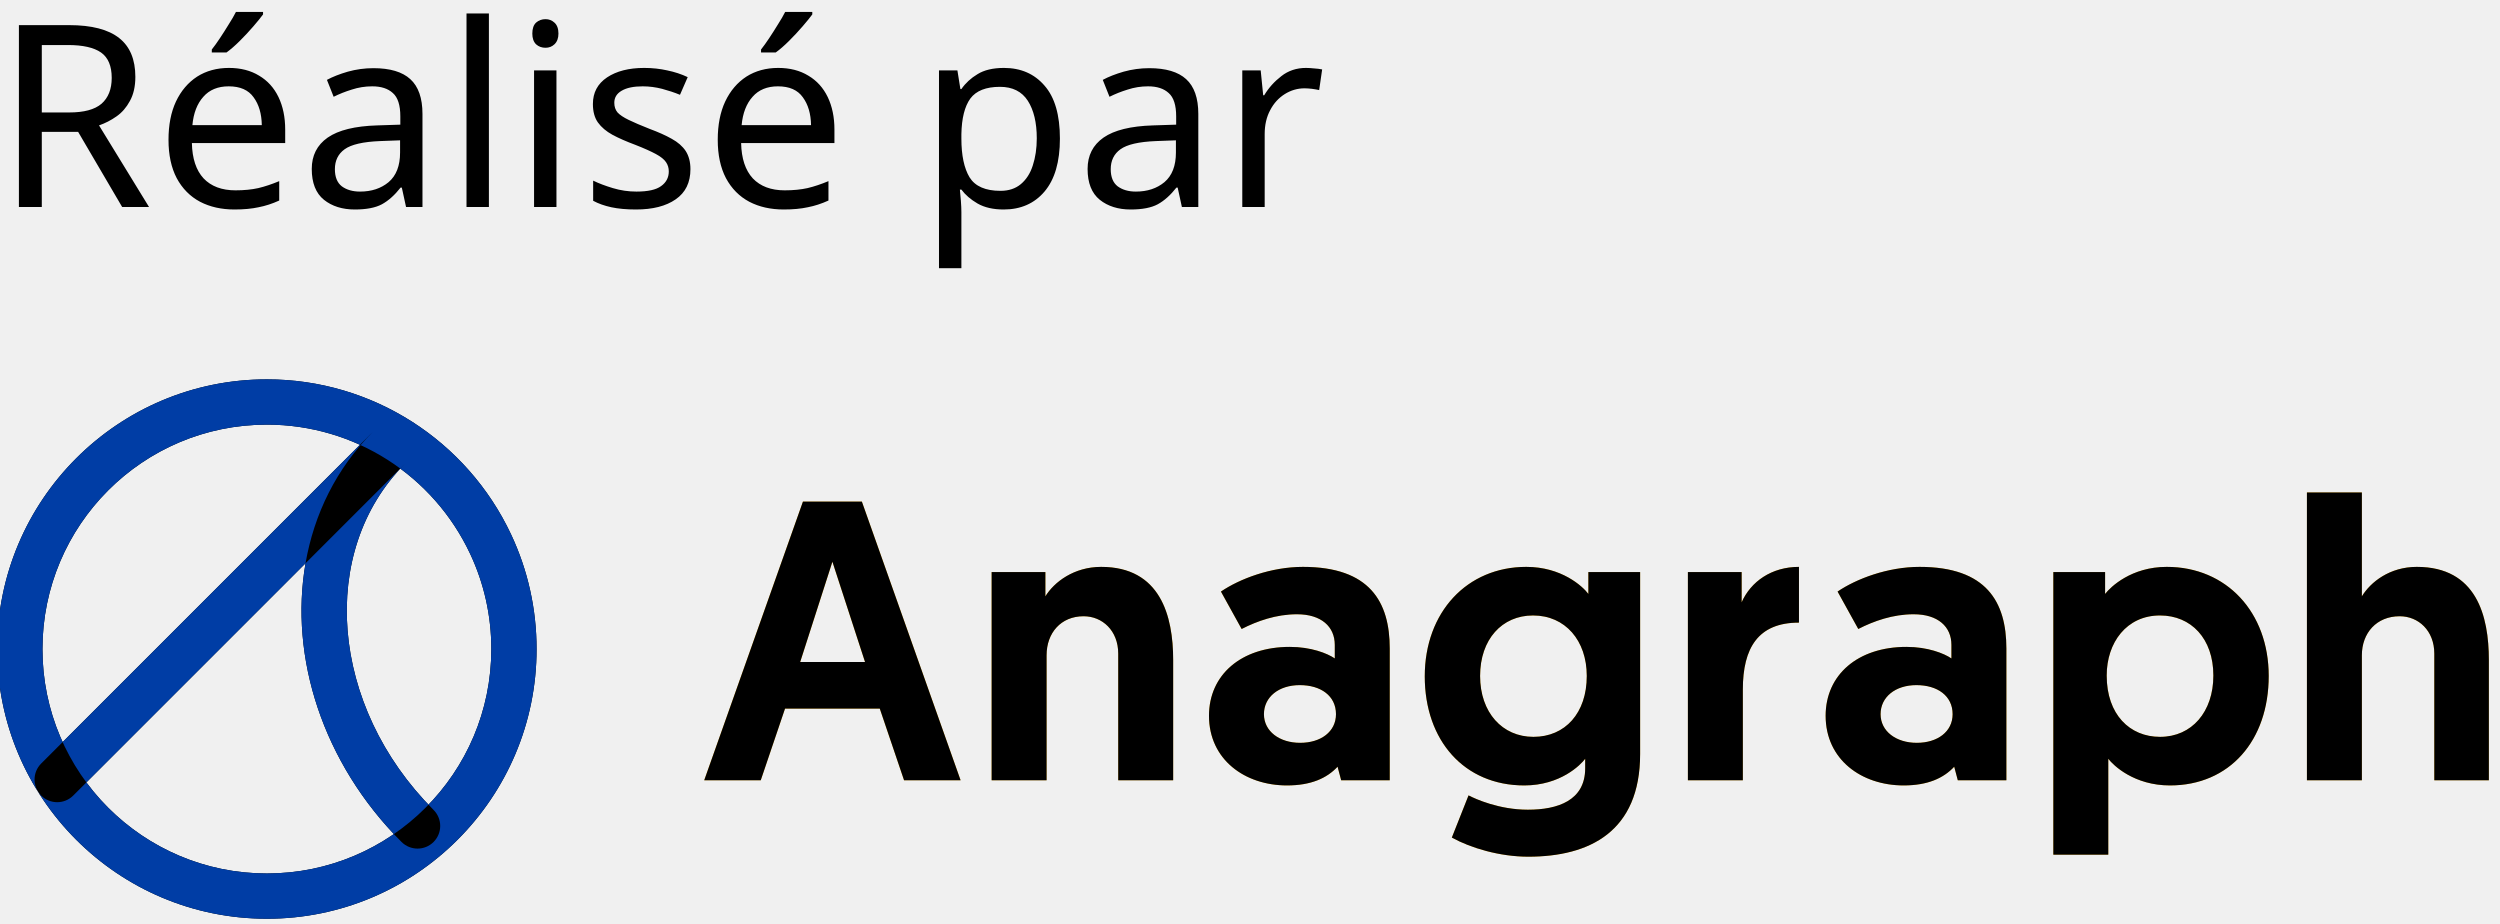
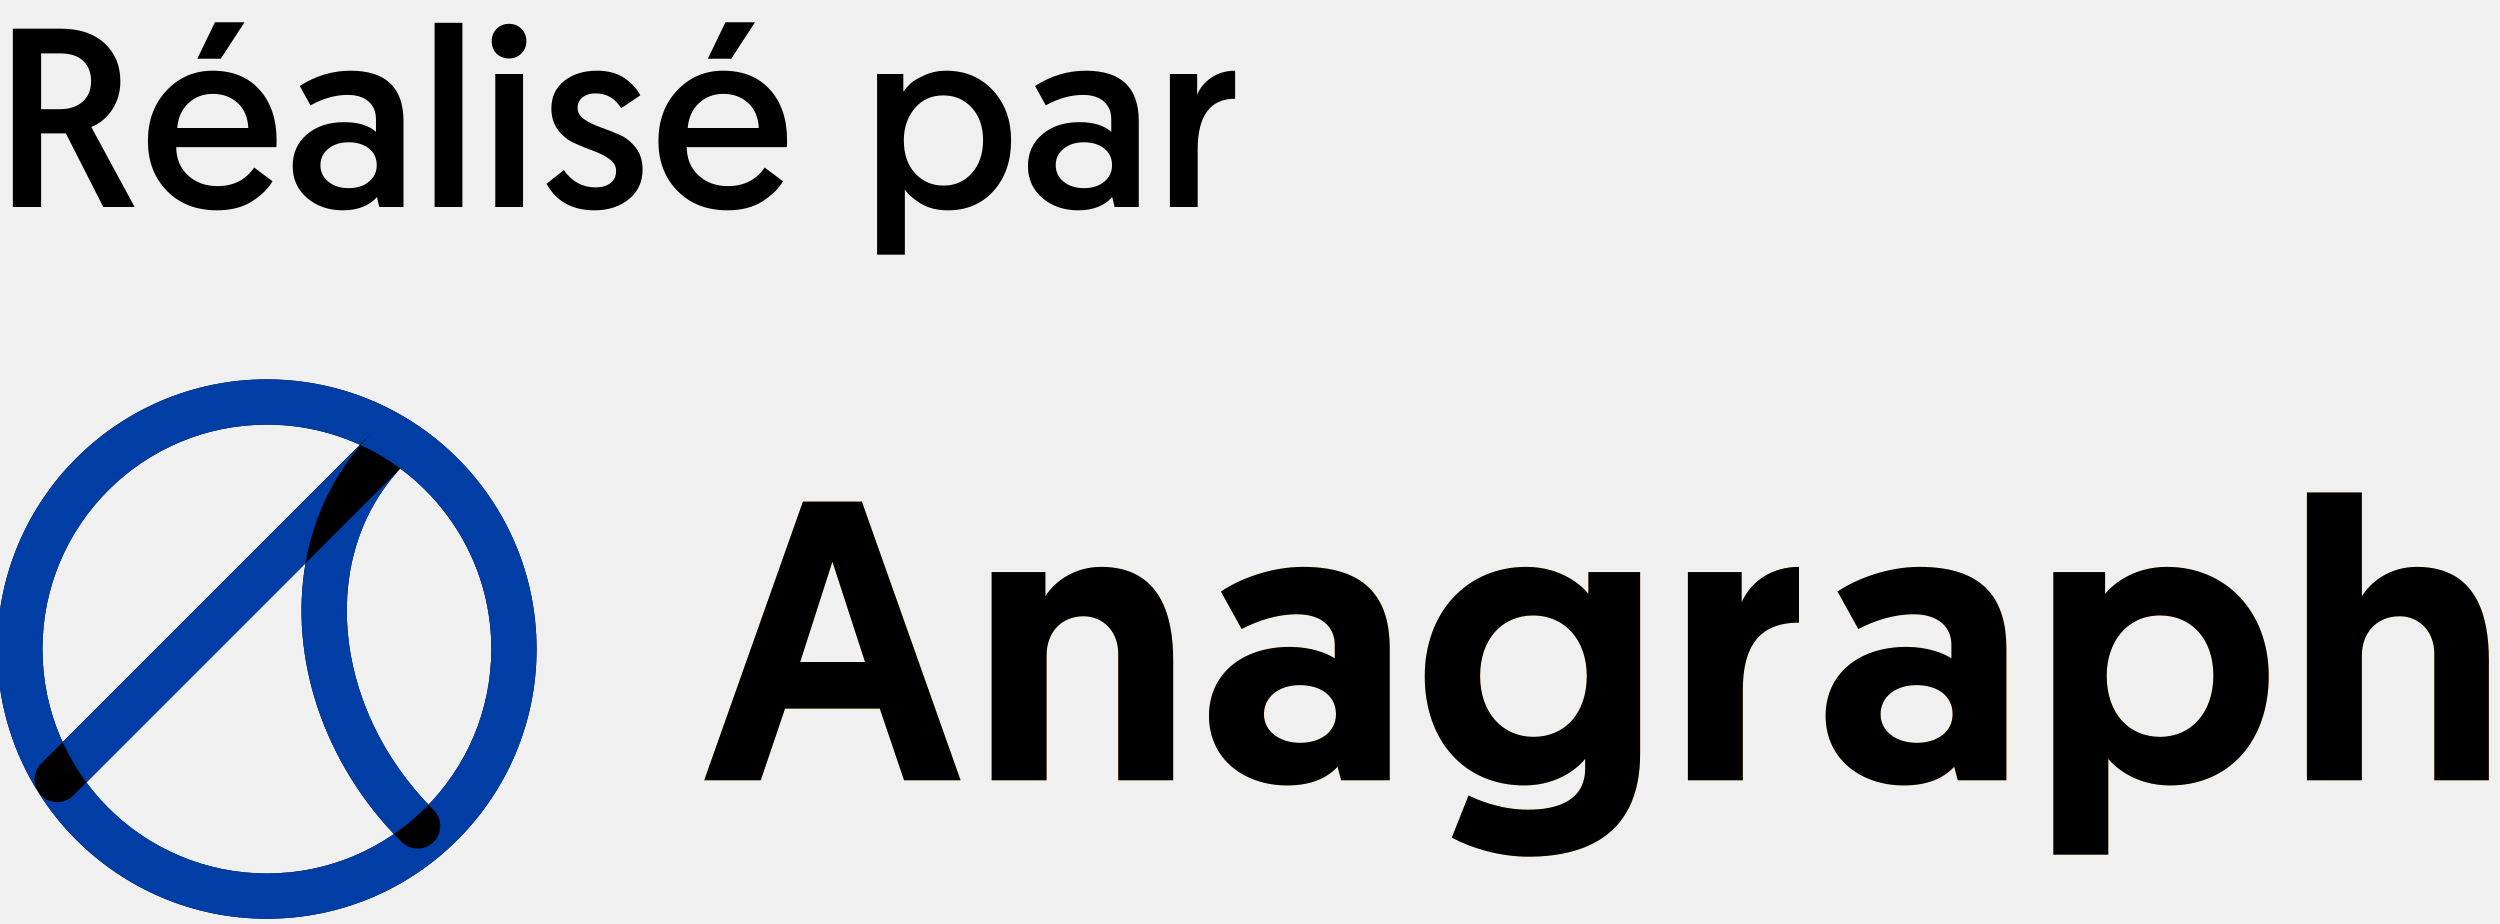
<svg xmlns="http://www.w3.org/2000/svg" xmlns:xlink="http://www.w3.org/1999/xlink" width="157px" height="58px" viewBox="0 0 157 58" version="1.1">
  <defs>
    <path d="M11.25,14.5 L5.3,14.5 L3.775,19 L0.225,19 L6.425,1.5 L10.125,1.5 L16.325,19 L12.775,19 L11.25,14.5 Z M10.325,11.575 L8.275,5.275 L6.25,11.575 L10.325,11.575 Z M25.15,5.6 C28.875,5.6 29.675,8.675 29.675,11.45 L29.675,19 L26.225,19 L26.225,11.05 C26.225,9.6 25.225,8.7 24.05,8.7 C22.625,8.7 21.725,9.75 21.725,11.15 L21.725,19 L18.275,19 L18.275,5.925 L21.65,5.925 L21.65,7.45 C22.2,6.55 23.45,5.6 25.15,5.6 Z M31.925,14.95 C31.925,12.375 33.95,10.625 37,10.625 C38.325,10.625 39.35,11.025 39.825,11.35 L39.825,10.5 C39.825,9.35 38.975,8.575 37.45,8.575 C36.15,8.575 34.95,9 33.975,9.5 L32.675,7.15 C33.85,6.35 35.825,5.6 37.825,5.6 C42.025,5.6 43.275,7.8 43.275,10.725 L43.275,19 L40.225,19 L40,18.15 C39.325,18.875 38.325,19.325 36.825,19.325 C34.175,19.325 31.925,17.7 31.925,14.95 Z M35.375,14.85 C35.375,15.925 36.35,16.65 37.65,16.65 C38.95,16.65 39.9,15.95 39.9,14.85 C39.9,13.7 38.95,13.025 37.625,13.025 C36.3,13.025 35.375,13.775 35.375,14.85 Z M47.175,22.6 L48.225,19.95 C48.65,20.175 50.15,20.85 51.95,20.85 C53.825,20.85 55.55,20.275 55.55,18.25 L55.55,17.65 C55.275,18.025 54,19.325 51.725,19.325 C47.95,19.325 45.475,16.5 45.475,12.475 C45.475,8.45 48.125,5.6 51.85,5.6 C54.05,5.6 55.375,6.8 55.75,7.3 L55.75,5.925 L59,5.925 L59,17.35 C59,22.225 55.825,23.8 51.975,23.8 C50.175,23.8 48.35,23.25 47.175,22.6 Z M55.65,12.45 C55.65,10.225 54.3,8.65 52.275,8.65 C50.325,8.65 48.95,10.15 48.95,12.45 C48.95,14.75 50.35,16.275 52.3,16.275 C54.3,16.275 55.65,14.775 55.65,12.45 Z M68.975,5.6 L68.975,9.1 C66.4,9.1 65.45,10.7 65.45,13.3 L65.45,19 L62,19 L62,5.925 L65.375,5.925 L65.375,7.825 C65.95,6.525 67.25,5.6 68.975,5.6 Z M70.65,14.95 C70.65,12.375 72.675,10.625 75.725,10.625 C77.05,10.625 78.075,11.025 78.55,11.35 L78.55,10.5 C78.55,9.35 77.7,8.575 76.175,8.575 C74.875,8.575 73.675,9 72.7,9.5 L71.4,7.15 C72.575,6.35 74.55,5.6 76.55,5.6 C80.75,5.6 82,7.8 82,10.725 L82,19 L78.95,19 L78.725,18.15 C78.05,18.875 77.05,19.325 75.55,19.325 C72.9,19.325 70.65,17.7 70.65,14.95 Z M74.1,14.85 C74.1,15.925 75.075,16.65 76.375,16.65 C77.675,16.65 78.625,15.95 78.625,14.85 C78.625,13.7 77.675,13.025 76.35,13.025 C75.025,13.025 74.1,13.775 74.1,14.85 Z M84.95,23.675 L84.95,5.925 L88.2,5.925 L88.2,7.3 C88.55,6.85 89.85,5.6 92.075,5.6 C95.825,5.6 98.475,8.45 98.475,12.45 C98.475,16.5 96.025,19.325 92.275,19.325 C90.025,19.325 88.725,18.075 88.4,17.65 L88.4,23.675 L84.95,23.675 Z M88.3,12.425 C88.3,14.875 89.75,16.275 91.65,16.275 C93.65,16.275 95,14.7 95,12.425 C95,10.1 93.6,8.65 91.65,8.65 C89.55,8.65 88.3,10.35 88.3,12.425 Z M107.775,5.6 C111.525,5.6 112.3,8.675 112.3,11.45 L112.3,19 L108.875,19 L108.875,11.05 C108.875,9.6 107.875,8.7 106.7,8.7 C105.25,8.7 104.325,9.75 104.325,11.15 L104.325,19 L100.875,19 L100.875,0.925 L104.325,0.925 L104.325,7.45 C104.875,6.55 106.075,5.6 107.775,5.6 Z" id="path-1" />
    <path d="M24.414,4.123 L26.426,6.134 C20.96,11.599 21.7,21.335 28.228,27.864 C28.784,28.42 28.784,29.32 28.228,29.876 C27.673,30.431 26.772,30.431 26.217,29.876 C21.251,24.909 19.163,18.247 20.187,12.373 L5.598,26.962 C5.042,27.517 4.142,27.517 3.586,26.962 C3.031,26.406 3.031,25.506 3.586,24.95 L24.414,4.123 L26.426,6.134 L20.187,12.373 C20.725,9.284 22.123,6.414 24.414,4.123 Z M31.854,17.761 C31.854,15.658 31.395,13.627 30.521,11.772 C28.214,6.866 23.276,3.667 17.761,3.667 C9.977,3.667 3.667,9.976 3.667,17.761 C3.667,25.543 9.978,31.854 17.761,31.854 C25.543,31.854 31.854,25.543 31.854,17.761 Z M34.698,17.761 C34.698,27.114 27.114,34.698 17.761,34.698 C8.407,34.698 0.823,27.114 0.823,17.761 C0.823,8.405 8.406,0.823 17.761,0.823 C24.389,0.823 30.323,4.667 33.095,10.56 C34.146,12.792 34.698,15.237 34.698,17.761 Z" id="path-3" />
  </defs>
  <g id="Artboard-Copy" stroke="none" stroke-width="1" fill="none" fill-rule="evenodd">
    <g id="Logo/geometric-1line" transform="translate(-4, 23)">
      <g id="Text" transform="translate(48, 7)">
        <mask id="mask-2" fill="white">
          <use xlink:href="#path-1" />
        </mask>
        <use id="Mask" fill="#FFBE28" xlink:href="#path-1" />
        <g id="🎨Color-Text" mask="url(#mask-2)" fill="#000000">
          <g transform="translate(-4.879032, -8.782258)" id="Base">
            <rect x="0" y="0" width="127.053" height="39.065" />
          </g>
        </g>
      </g>
      <g id="Icon" transform="translate(3, 0)">
        <g id="Mask" transform="translate(0, -0.000395)">
          <mask id="mask-4" fill="white">
            <use xlink:href="#path-3" />
          </mask>
          <use fill="#000000" fill-rule="nonzero" xlink:href="#path-3" />
          <g id="🎨Color" mask="url(#mask-4)" fill="#003DA5">
            <g transform="translate(-2, -2)" id="Base">
              <rect x="-2.84217094e-14" y="0" width="39.521" height="39.521" />
            </g>
          </g>
        </g>
      </g>
    </g>
-     <text id="Réalisé-par" font-family="Geomanist-Book, Geomanist" font-size="16" font-weight="300" letter-spacing="0.114" fill="#000000">
-       <tspan x="-0.361" y="13">Réalisé par</tspan>
-     </text>
+     <path d="M2.583,13 L2.583,8.376 L4.135,8.376 L6.487,13 L8.455,13 L5.735,7.976 C6.3,7.741 6.746,7.365 7.071,6.848 C7.396,6.331 7.559,5.747 7.559,5.096 C7.559,4.125 7.228,3.333 6.567,2.72 C5.906,2.107 4.988,1.8 3.815,1.8 L3.815,1.8 L0.807,1.8 L0.807,13 L2.583,13 Z M3.783,6.856 L2.583,6.856 L2.583,3.352 L3.783,3.352 C4.412,3.352 4.892,3.509 5.223,3.824 C5.554,4.139 5.719,4.563 5.719,5.096 C5.719,5.651 5.54,6.083 5.183,6.392 C4.826,6.701 4.359,6.856 3.783,6.856 L3.783,6.856 Z M13.865,3.688 L15.353,1.4 L13.497,1.4 L12.393,3.688 L13.865,3.688 Z M13.625,13.208 C14.51,13.208 15.246,13.019 15.833,12.64 C16.42,12.261 16.846,11.843 17.113,11.384 L17.113,11.384 L15.961,10.52 C15.428,11.299 14.66,11.688 13.657,11.688 C12.91,11.688 12.294,11.464 11.809,11.016 C11.324,10.568 11.076,9.976 11.065,9.24 L11.065,9.24 L17.353,9.24 C17.364,9.144 17.369,9 17.369,8.808 C17.369,7.485 17.012,6.427 16.297,5.632 C15.582,4.837 14.601,4.44 13.353,4.44 C12.201,4.44 11.236,4.856 10.457,5.688 C9.678,6.52 9.289,7.576 9.289,8.856 C9.289,10.136 9.689,11.181 10.489,11.992 C11.289,12.803 12.334,13.208 13.625,13.208 Z M15.593,8.04 L11.129,8.04 C11.182,7.389 11.417,6.869 11.833,6.48 C12.249,6.091 12.761,5.896 13.369,5.896 C13.988,5.896 14.505,6.085 14.921,6.464 C15.337,6.843 15.561,7.368 15.593,8.04 L15.593,8.04 Z M21.531,13.208 C22.459,13.208 23.174,12.931 23.675,12.376 L23.675,12.376 L23.819,13 L25.339,13 L25.339,7.608 C25.339,5.496 24.23,4.44 22.011,4.44 C20.881,4.44 19.819,4.76 18.827,5.4 L18.827,5.4 L19.499,6.616 C20.289,6.179 21.067,5.96 21.835,5.96 C22.39,5.96 22.825,6.096 23.139,6.368 C23.454,6.64 23.611,7.016 23.611,7.496 L23.611,7.496 L23.611,8.28 C23.163,7.875 22.497,7.672 21.611,7.672 C20.651,7.672 19.873,7.928 19.275,8.44 C18.678,8.952 18.379,9.613 18.379,10.424 C18.379,11.245 18.681,11.915 19.283,12.432 C19.886,12.949 20.635,13.208 21.531,13.208 Z M21.899,11.816 C21.377,11.816 20.95,11.68 20.619,11.408 C20.289,11.136 20.123,10.792 20.123,10.376 C20.123,9.96 20.283,9.619 20.603,9.352 C20.934,9.075 21.361,8.936 21.883,8.936 C22.417,8.936 22.846,9.067 23.171,9.328 C23.497,9.589 23.659,9.939 23.659,10.376 C23.659,10.803 23.494,11.149 23.163,11.416 C22.833,11.683 22.411,11.816 21.899,11.816 Z M29.038,13 L29.038,1.432 L27.294,1.432 L27.294,13 L29.038,13 Z M31.968,3.672 C32.277,3.672 32.536,3.568 32.744,3.36 C32.952,3.152 33.056,2.893 33.056,2.584 C33.056,2.275 32.952,2.016 32.744,1.808 C32.536,1.6 32.277,1.496 31.968,1.496 C31.659,1.496 31.4,1.6 31.192,1.808 C30.984,2.016 30.88,2.275 30.88,2.584 C30.88,2.893 30.981,3.155 31.184,3.368 C31.397,3.571 31.659,3.672 31.968,3.672 Z M32.848,13 L32.848,4.648 L31.104,4.648 L31.104,13 L32.848,13 Z M37.33,13.208 C38.205,13.208 38.928,12.973 39.498,12.504 C40.069,12.035 40.354,11.416 40.354,10.648 C40.354,10.104 40.213,9.648 39.93,9.28 C39.648,8.912 39.306,8.64 38.906,8.464 C38.506,8.288 38.109,8.131 37.714,7.992 C37.32,7.853 36.981,7.688 36.698,7.496 C36.416,7.304 36.274,7.064 36.274,6.776 C36.274,6.499 36.378,6.277 36.586,6.112 C36.794,5.947 37.064,5.864 37.394,5.864 C38.088,5.864 38.626,6.173 39.01,6.792 L39.01,6.792 L40.21,5.992 C40.008,5.587 39.68,5.227 39.226,4.912 C38.773,4.597 38.194,4.44 37.49,4.44 C36.658,4.44 35.973,4.653 35.434,5.08 C34.896,5.507 34.626,6.083 34.626,6.808 C34.626,7.341 34.765,7.792 35.042,8.16 C35.32,8.528 35.658,8.803 36.058,8.984 C36.458,9.165 36.858,9.328 37.258,9.472 C37.658,9.616 37.997,9.789 38.274,9.992 C38.552,10.195 38.69,10.44 38.69,10.728 C38.69,11.059 38.573,11.315 38.338,11.496 C38.104,11.677 37.794,11.768 37.41,11.768 C36.578,11.768 35.912,11.405 35.41,10.68 L35.41,10.68 L34.322,11.544 C34.941,12.653 35.944,13.208 37.33,13.208 Z M45.925,3.688 L47.413,1.4 L45.557,1.4 L44.453,3.688 L45.925,3.688 Z M45.685,13.208 C46.57,13.208 47.306,13.019 47.893,12.64 C48.479,12.261 48.906,11.843 49.173,11.384 L49.173,11.384 L48.021,10.52 C47.487,11.299 46.719,11.688 45.717,11.688 C44.97,11.688 44.354,11.464 43.869,11.016 C43.383,10.568 43.135,9.976 43.125,9.24 L43.125,9.24 L49.413,9.24 C49.423,9.144 49.429,9 49.429,8.808 C49.429,7.485 49.071,6.427 48.357,5.632 C47.642,4.837 46.661,4.44 45.413,4.44 C44.261,4.44 43.295,4.856 42.517,5.688 C41.738,6.52 41.349,7.576 41.349,8.856 C41.349,10.136 41.749,11.181 42.549,11.992 C43.349,12.803 44.394,13.208 45.685,13.208 Z M47.653,8.04 L43.189,8.04 C43.242,7.389 43.477,6.869 43.893,6.48 C44.309,6.091 44.821,5.896 45.429,5.896 C46.047,5.896 46.565,6.085 46.981,6.464 C47.397,6.843 47.621,7.368 47.653,8.04 L47.653,8.04 Z M56.825,15.992 L56.825,11.896 C57.006,12.184 57.332,12.475 57.801,12.768 C58.27,13.061 58.846,13.208 59.529,13.208 C60.713,13.208 61.67,12.8 62.401,11.984 C63.132,11.168 63.497,10.109 63.497,8.808 C63.497,7.539 63.116,6.493 62.353,5.672 C61.59,4.851 60.612,4.44 59.417,4.44 C58.926,4.44 58.47,4.536 58.049,4.728 C57.628,4.92 57.334,5.096 57.169,5.256 C57.004,5.416 56.857,5.581 56.729,5.752 L56.729,5.752 L56.729,4.648 L55.081,4.648 L55.081,15.992 L56.825,15.992 Z M59.257,11.656 C58.542,11.656 57.948,11.4 57.473,10.888 C56.998,10.376 56.761,9.683 56.761,8.808 C56.761,8.019 56.988,7.352 57.441,6.808 C57.894,6.264 58.494,5.992 59.241,5.992 C59.966,5.992 60.564,6.251 61.033,6.768 C61.502,7.285 61.737,7.965 61.737,8.808 C61.737,9.651 61.505,10.336 61.041,10.864 C60.577,11.392 59.982,11.656 59.257,11.656 Z M67.707,13.208 C68.635,13.208 69.35,12.931 69.851,12.376 L69.851,12.376 L69.995,13 L71.515,13 L71.515,7.608 C71.515,5.496 70.406,4.44 68.187,4.44 C67.057,4.44 65.995,4.76 65.003,5.4 L65.003,5.4 L65.675,6.616 C66.465,6.179 67.243,5.96 68.011,5.96 C68.566,5.96 69.001,6.096 69.315,6.368 C69.63,6.64 69.787,7.016 69.787,7.496 L69.787,7.496 L69.787,8.28 C69.339,7.875 68.673,7.672 67.787,7.672 C66.827,7.672 66.049,7.928 65.451,8.44 C64.854,8.952 64.555,9.613 64.555,10.424 C64.555,11.245 64.857,11.915 65.459,12.432 C66.062,12.949 66.811,13.208 67.707,13.208 Z M68.075,11.816 C67.553,11.816 67.126,11.68 66.795,11.408 C66.465,11.136 66.299,10.792 66.299,10.376 C66.299,9.96 66.459,9.619 66.779,9.352 C67.11,9.075 67.537,8.936 68.059,8.936 C68.593,8.936 69.022,9.067 69.347,9.328 C69.673,9.589 69.835,9.939 69.835,10.376 C69.835,10.803 69.67,11.149 69.339,11.416 C69.009,11.683 68.587,11.816 68.075,11.816 Z M75.214,13 L75.214,9.4 C75.214,7.267 75.998,6.2 77.566,6.2 L77.566,6.2 L77.566,4.44 C77,4.44 76.504,4.584 76.078,4.872 C75.651,5.16 75.352,5.523 75.182,5.96 L75.182,5.96 L75.182,4.648 L73.47,4.648 L73.47,13 L75.214,13 Z" id="Réalisépar" fill="#000000" fill-rule="nonzero" />
  </g>
</svg>
